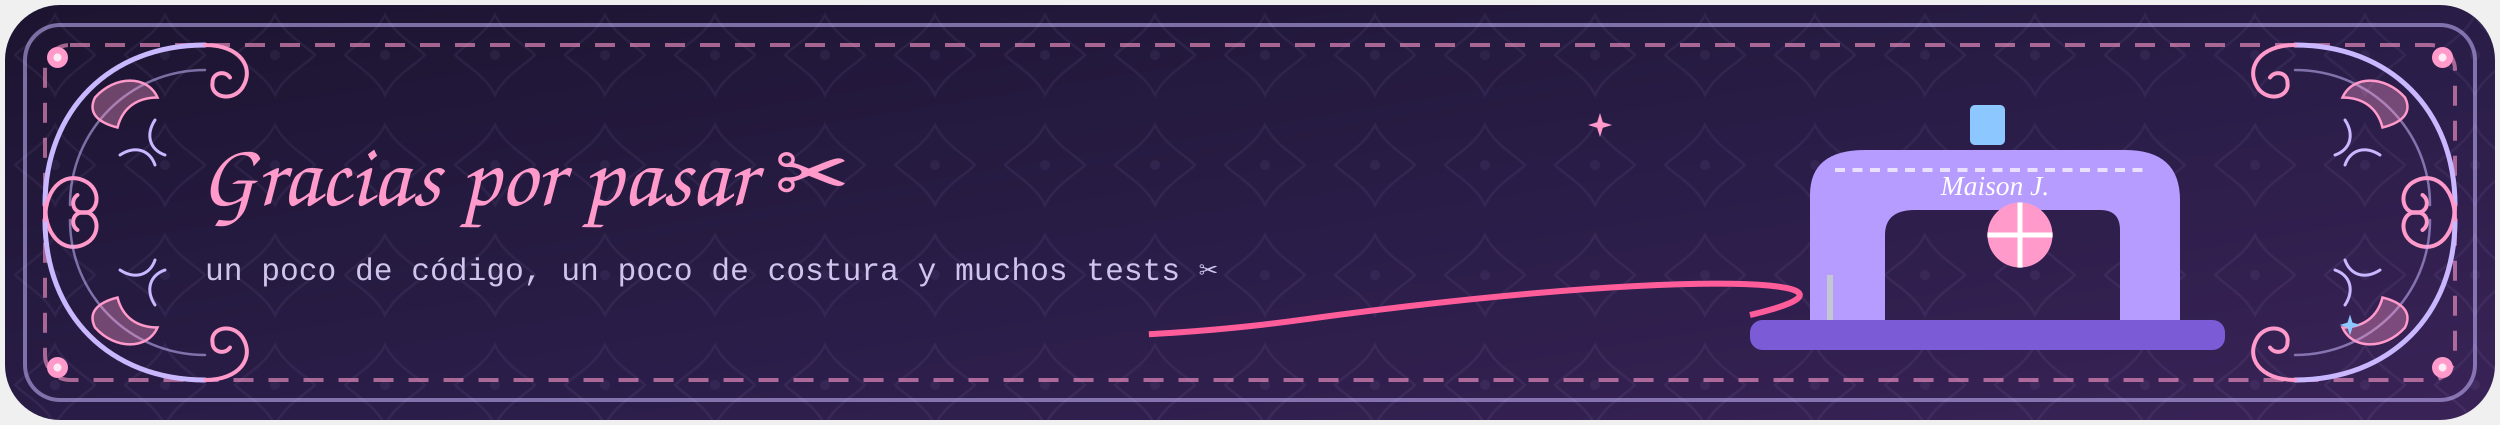
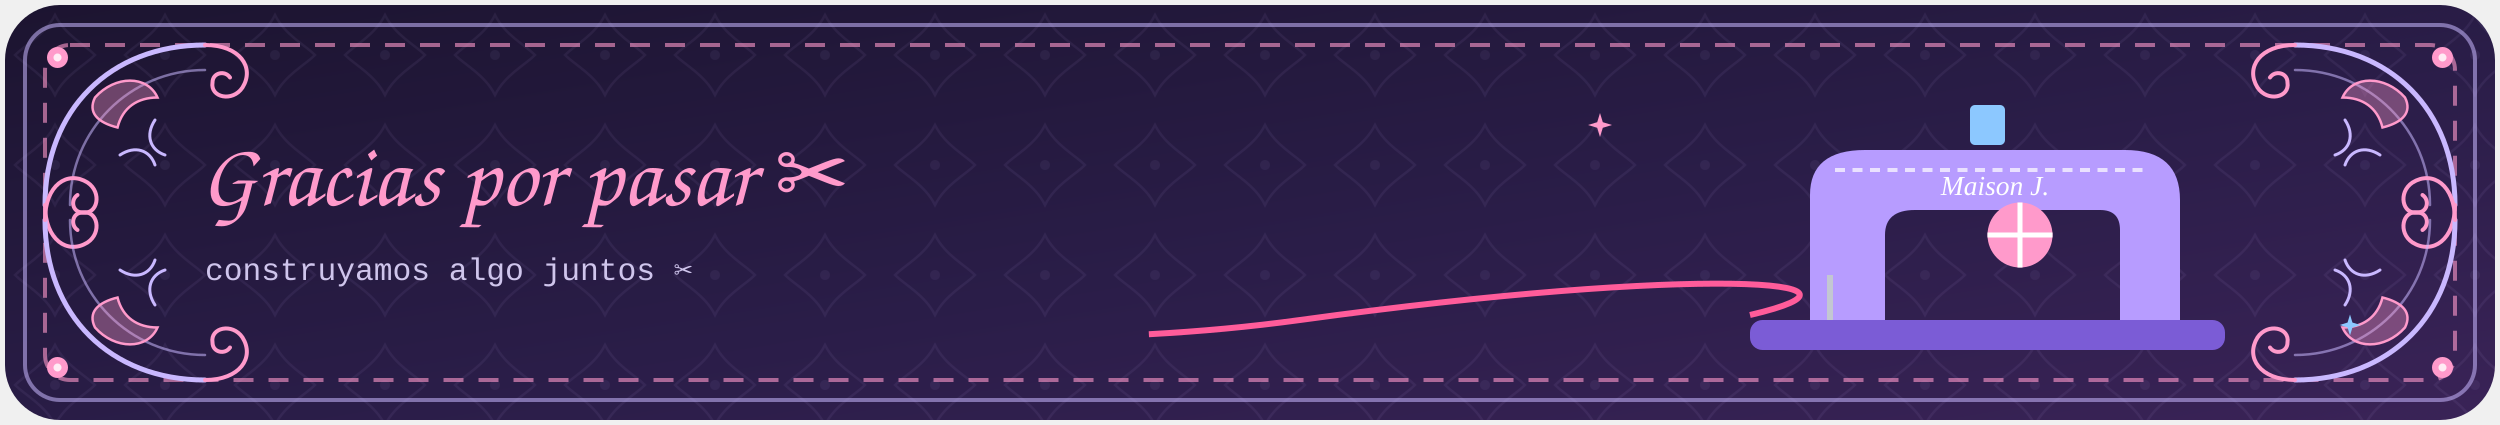
- <svg xmlns="http://www.w3.org/2000/svg" viewBox="0 0 1000 170" width="1000" height="170" role="img" aria-label="Gracias por pasar · un poco de código, un poco de costura y muchos tests ✂">
+ <svg xmlns="http://www.w3.org/2000/svg" viewBox="0 0 1000 170" width="1000" height="170" role="img" aria-label="Gracias por pasar · construyamos algo juntos ✂">
  <style>
  .stitch{stroke-dasharray:8 6;animation:sew 3s linear infinite}@keyframes sew{to{stroke-dashoffset:-28}}
  .tw{animation:tw 2.2s ease-in-out infinite}@keyframes tw{50%{opacity:.25}}
  .flo{animation:flo 4s ease-in-out infinite}@keyframes flo{50%{transform:translateY(-6px)}}
  .draw{stroke-dasharray:420;stroke-dashoffset:420;animation:draw 3.2s ease-in-out infinite alternate}@keyframes draw{to{stroke-dashoffset:0}}
  .av-eyes{transform-origin:100px 105px;animation:blink 5s infinite}@keyframes blink{0%,94%,100%{transform:scaleY(1)}97%{transform:scaleY(.1)}}
  .av-sparkle{animation:tw 1.6s infinite}
  @media (prefers-reduced-motion:reduce){*{animation:none!important}}.mw{transform-box:fill-box;transform-origin:center;animation:spin 1.4s linear infinite}@keyframes spin{to{transform:rotate(360deg)}} .nd{animation:nd .18s linear infinite alternate}@keyframes nd{to{transform:translateY(5px)}}</style>
  <defs>
    <linearGradient id="vf" x1="0" y1="0" x2="1" y2="1">
      <stop offset="0" stop-color="#1C1430" />
      <stop offset=".55" stop-color="#2A1D48" />
      <stop offset="1" stop-color="#3A2357" />
    </linearGradient>
    <radialGradient id="glowf" cx=".7" cy=".1" r=".7">
      <stop offset="0" stop-color="#FF9ACB" stop-opacity=".22" />
      <stop offset="1" stop-color="#FF9ACB" stop-opacity="0" />
    </radialGradient>
    <pattern id="damf" width="44" height="44" patternUnits="userSpaceOnUse">
      <path d="M22 6C26 14 34 18 38 22C34 26 26 30 22 38C18 30 10 26 6 22C10 18 18 14 22 6Z" fill="none" stroke="#C9B8FF" stroke-opacity=".07" />
      <circle cx="22" cy="22" r="2" fill="#C9B8FF" fill-opacity=".06" />
    </pattern>
    <linearGradient id="gtf" x1="0" x2="1">
      <stop offset="0" stop-color="#C9B8FF" />
      <stop offset=".5" stop-color="#8CC8FF" />
      <stop offset="1" stop-color="#FF9ACB" />
    </linearGradient>
  </defs>
  <rect x="2" y="2" width="996" height="166" rx="22" fill="url(#vf)" />
  <rect x="2" y="2" width="996" height="166" rx="22" fill="url(#damf)" />
  <rect x="10" y="10" width="980" height="150" rx="14" fill="none" stroke="#C9B8FF" stroke-opacity=".55" stroke-width="1.6" />
  <rect x="18" y="18" width="964" height="134" rx="10" fill="none" stroke="#FF9ACB" stroke-opacity=".6" stroke-width="1.6" class="stitch" />
  <g transform="translate(8 8)">
    <g transform="scale(1)">
      <g fill="none" stroke-linecap="round">
        <path d="M10 74C10 36 36 10 74 10" stroke="#C9B8FF" stroke-width="2" />
        <path d="M20 74C20 44 44 20 74 20" stroke="#C9B8FF" stroke-width="1" opacity=".55" />
        <path d="M74 10C88 10 94 19 89 27C85 33 76 31 77 25C77 21 82 20 84 23" stroke="#FF9ACB" stroke-width="1.6" />
        <path d="M10 74C10 88 19 94 27 89C33 85 31 76 25 77C21 77 20 82 23 84" stroke="#FF9ACB" stroke-width="1.6" />
        <path d="M30 31C38 22 51 22 55 31C47 31 41 35 39 43C31 41 27 37 30 31Z" fill="#FF9ACB" fill-opacity=".35" stroke="#FF9ACB" stroke-width="1" />
        <path d="M40 54C46 50 52 52 54 58M54 40C50 46 52 52 58 54" stroke="#C9B8FF" stroke-width="1.2" />
        <circle cx="15" cy="15" r="4.2" fill="#FF9ACB" stroke="none" />
        <circle cx="15" cy="15" r="1.6" fill="#fff" stroke="none" opacity=".8" />
      </g>
    </g>
  </g>
  <g transform="translate(992 8) scale(-1 1)">
    <g transform="scale(1)">
      <g fill="none" stroke-linecap="round">
        <path d="M10 74C10 36 36 10 74 10" stroke="#C9B8FF" stroke-width="2" />
        <path d="M20 74C20 44 44 20 74 20" stroke="#C9B8FF" stroke-width="1" opacity=".55" />
        <path d="M74 10C88 10 94 19 89 27C85 33 76 31 77 25C77 21 82 20 84 23" stroke="#FF9ACB" stroke-width="1.6" />
        <path d="M10 74C10 88 19 94 27 89C33 85 31 76 25 77C21 77 20 82 23 84" stroke="#FF9ACB" stroke-width="1.6" />
        <path d="M30 31C38 22 51 22 55 31C47 31 41 35 39 43C31 41 27 37 30 31Z" fill="#FF9ACB" fill-opacity=".35" stroke="#FF9ACB" stroke-width="1" />
        <path d="M40 54C46 50 52 52 54 58M54 40C50 46 52 52 58 54" stroke="#C9B8FF" stroke-width="1.2" />
        <circle cx="15" cy="15" r="4.2" fill="#FF9ACB" stroke="none" />
        <circle cx="15" cy="15" r="1.6" fill="#fff" stroke="none" opacity=".8" />
      </g>
    </g>
  </g>
  <g transform="translate(8 162) scale(1 -1)">
    <g transform="scale(1)">
      <g fill="none" stroke-linecap="round">
        <path d="M10 74C10 36 36 10 74 10" stroke="#C9B8FF" stroke-width="2" />
        <path d="M20 74C20 44 44 20 74 20" stroke="#C9B8FF" stroke-width="1" opacity=".55" />
        <path d="M74 10C88 10 94 19 89 27C85 33 76 31 77 25C77 21 82 20 84 23" stroke="#FF9ACB" stroke-width="1.6" />
        <path d="M10 74C10 88 19 94 27 89C33 85 31 76 25 77C21 77 20 82 23 84" stroke="#FF9ACB" stroke-width="1.6" />
        <path d="M30 31C38 22 51 22 55 31C47 31 41 35 39 43C31 41 27 37 30 31Z" fill="#FF9ACB" fill-opacity=".35" stroke="#FF9ACB" stroke-width="1" />
        <path d="M40 54C46 50 52 52 54 58M54 40C50 46 52 52 58 54" stroke="#C9B8FF" stroke-width="1.2" />
        <circle cx="15" cy="15" r="4.2" fill="#FF9ACB" stroke="none" />
        <circle cx="15" cy="15" r="1.6" fill="#fff" stroke="none" opacity=".8" />
      </g>
    </g>
  </g>
  <g transform="translate(992 162) scale(-1 -1)">
    <g transform="scale(1)">
      <g fill="none" stroke-linecap="round">
        <path d="M10 74C10 36 36 10 74 10" stroke="#C9B8FF" stroke-width="2" />
        <path d="M20 74C20 44 44 20 74 20" stroke="#C9B8FF" stroke-width="1" opacity=".55" />
        <path d="M74 10C88 10 94 19 89 27C85 33 76 31 77 25C77 21 82 20 84 23" stroke="#FF9ACB" stroke-width="1.6" />
        <path d="M10 74C10 88 19 94 27 89C33 85 31 76 25 77C21 77 20 82 23 84" stroke="#FF9ACB" stroke-width="1.6" />
        <path d="M30 31C38 22 51 22 55 31C47 31 41 35 39 43C31 41 27 37 30 31Z" fill="#FF9ACB" fill-opacity=".35" stroke="#FF9ACB" stroke-width="1" />
        <path d="M40 54C46 50 52 52 54 58M54 40C50 46 52 52 58 54" stroke="#C9B8FF" stroke-width="1.2" />
        <circle cx="15" cy="15" r="4.2" fill="#FF9ACB" stroke="none" />
        <circle cx="15" cy="15" r="1.6" fill="#fff" stroke="none" opacity=".8" />
      </g>
    </g>
  </g>
  <path d="M40 132C200 112 360 150 520 128S760 112 700 126" stroke="#FF5C9A" stroke-width="2.4" fill="none" class="draw" />
  <text x="80" y="82" font-family="'Segoe Script','Brush Script MT','Comic Sans MS',cursive" font-size="36" fill="#FF9ACB">Gracias por pasar ✂</text>
-   <text x="82" y="112" font-family="'Cascadia Code',Consolas,'Courier New',monospace" font-size="12.5" fill="#CFC5EC">un poco de código, un poco de costura y muchos tests ✂</text>
+   <text x="82" y="112" font-family="'Cascadia Code',Consolas,'Courier New',monospace" font-size="12.5" fill="#CFC5EC">construyamos algo juntos ✂</text>
  <g transform="translate(700 48)">
    <rect x="0" y="80" width="190" height="12" rx="5" fill="#7B5CD6" />
    <path d="M24 80V30Q24 12 46 12H150Q172 12 172 32V80H148V44Q148 36 140 36H66Q54 36 54 46V80Z" fill="#B79CFF" />
    <path d="M34 20H160" stroke="#fff" stroke-width="1.6" stroke-dasharray="4 3" opacity=".7" />
    <text x="98" y="30" text-anchor="middle" font-family="Georgia,'Times New Roman',serif" font-style="italic" font-size="11" fill="#fff">Maison J.</text>
    <g class="nd">
      <path d="M32 62V80" stroke="#C3C7D2" stroke-width="2.4" />
    </g>
    <g class="mw">
      <circle cx="108" cy="46" r="13" fill="#FF9ACB" />
      <path d="M108 33V59M95 46H121" stroke="#fff" stroke-width="2" />
    </g>
    <rect x="88" y="-6" width="14" height="16" rx="2" fill="#8CC8FF" />
  </g>
  <path class="tw" style="animation-delay:0s" transform="translate(640 50) scale(0.8)" d="M0-6 1.4-1.4 6 0 1.4 1.4 0 6-1.4 1.4-6 0-1.4-1.4Z" fill="#FF9ACB" />
  <path class="tw" style="animation-delay:0.7s" transform="translate(940 130) scale(0.7)" d="M0-6 1.4-1.4 6 0 1.4 1.4 0 6-1.4 1.4-6 0-1.4-1.4Z" fill="#8CC8FF" />
</svg>
